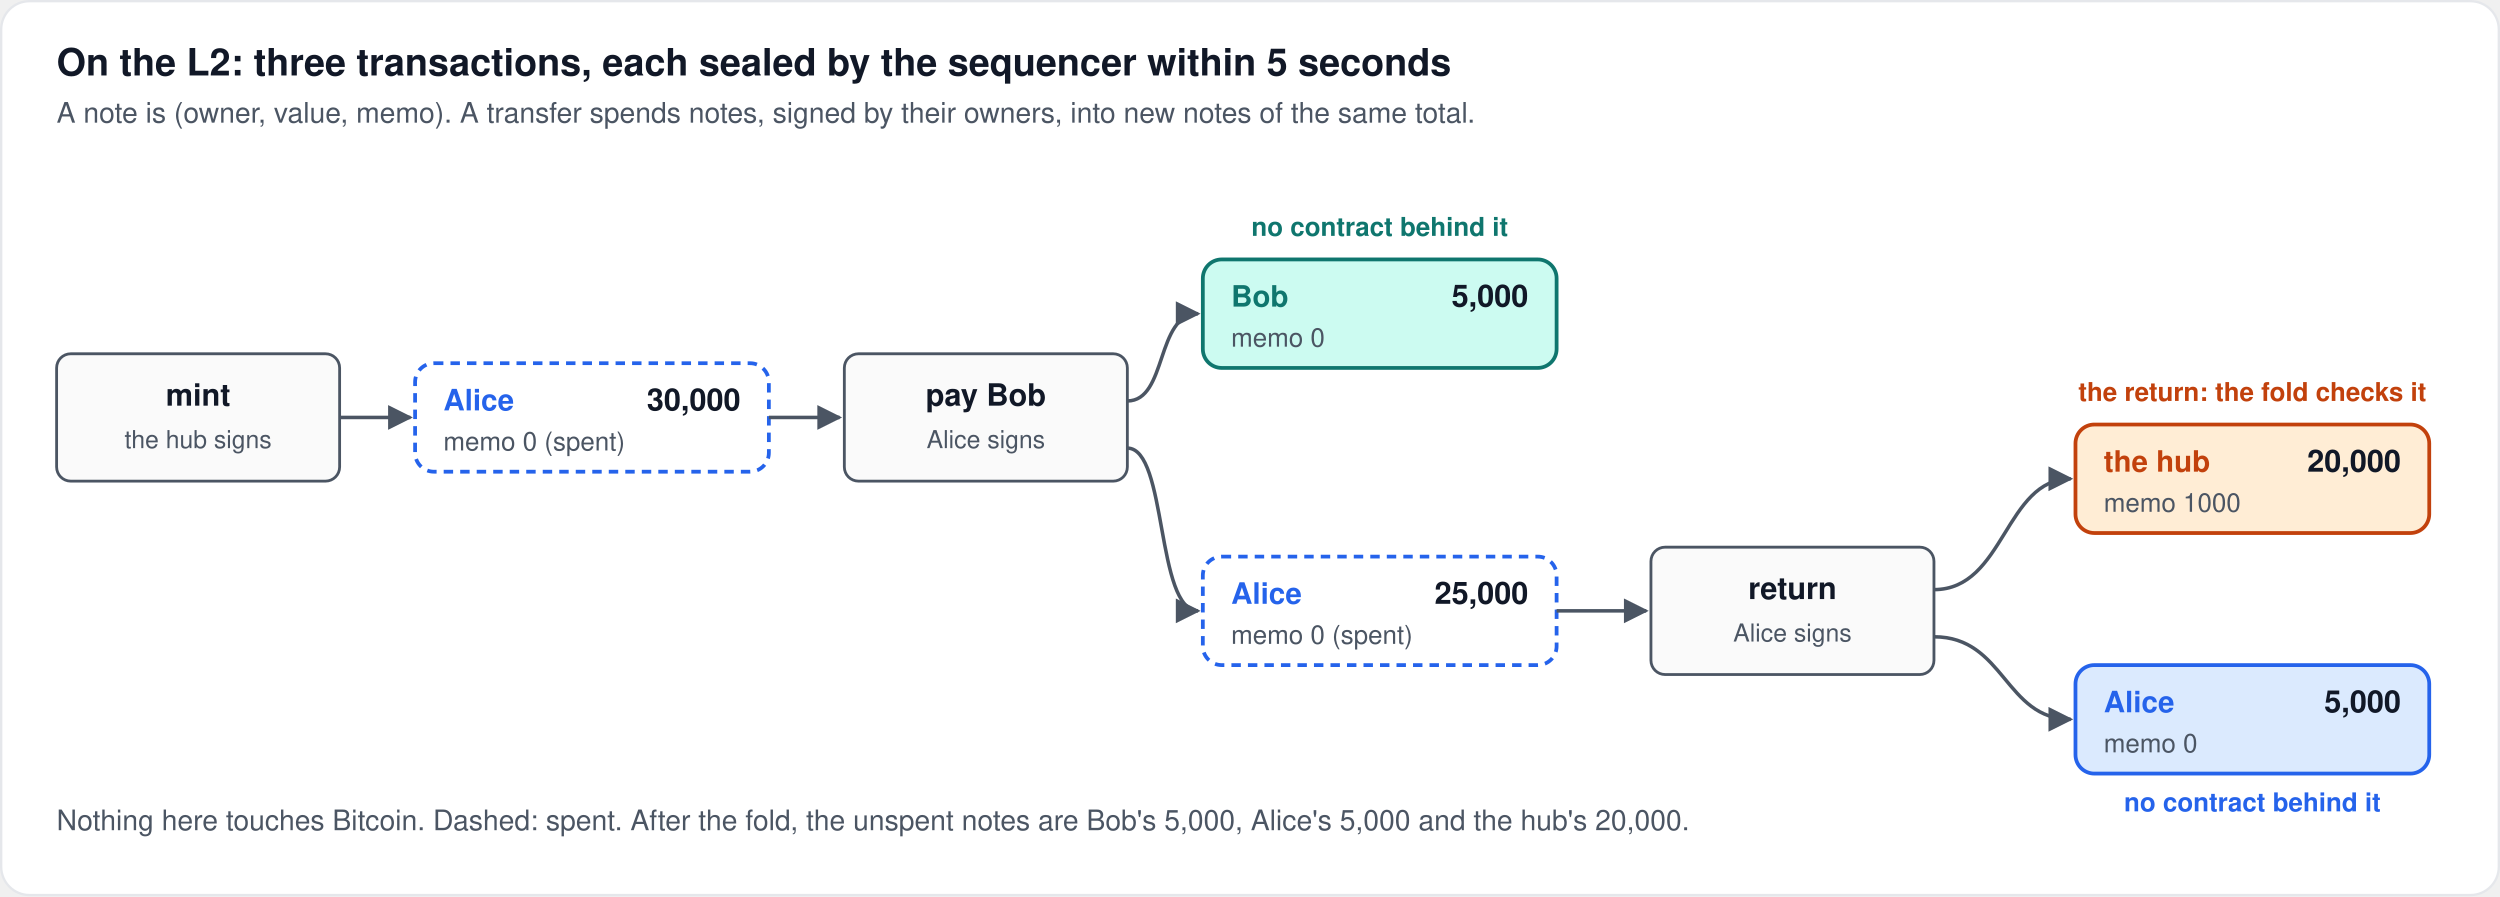
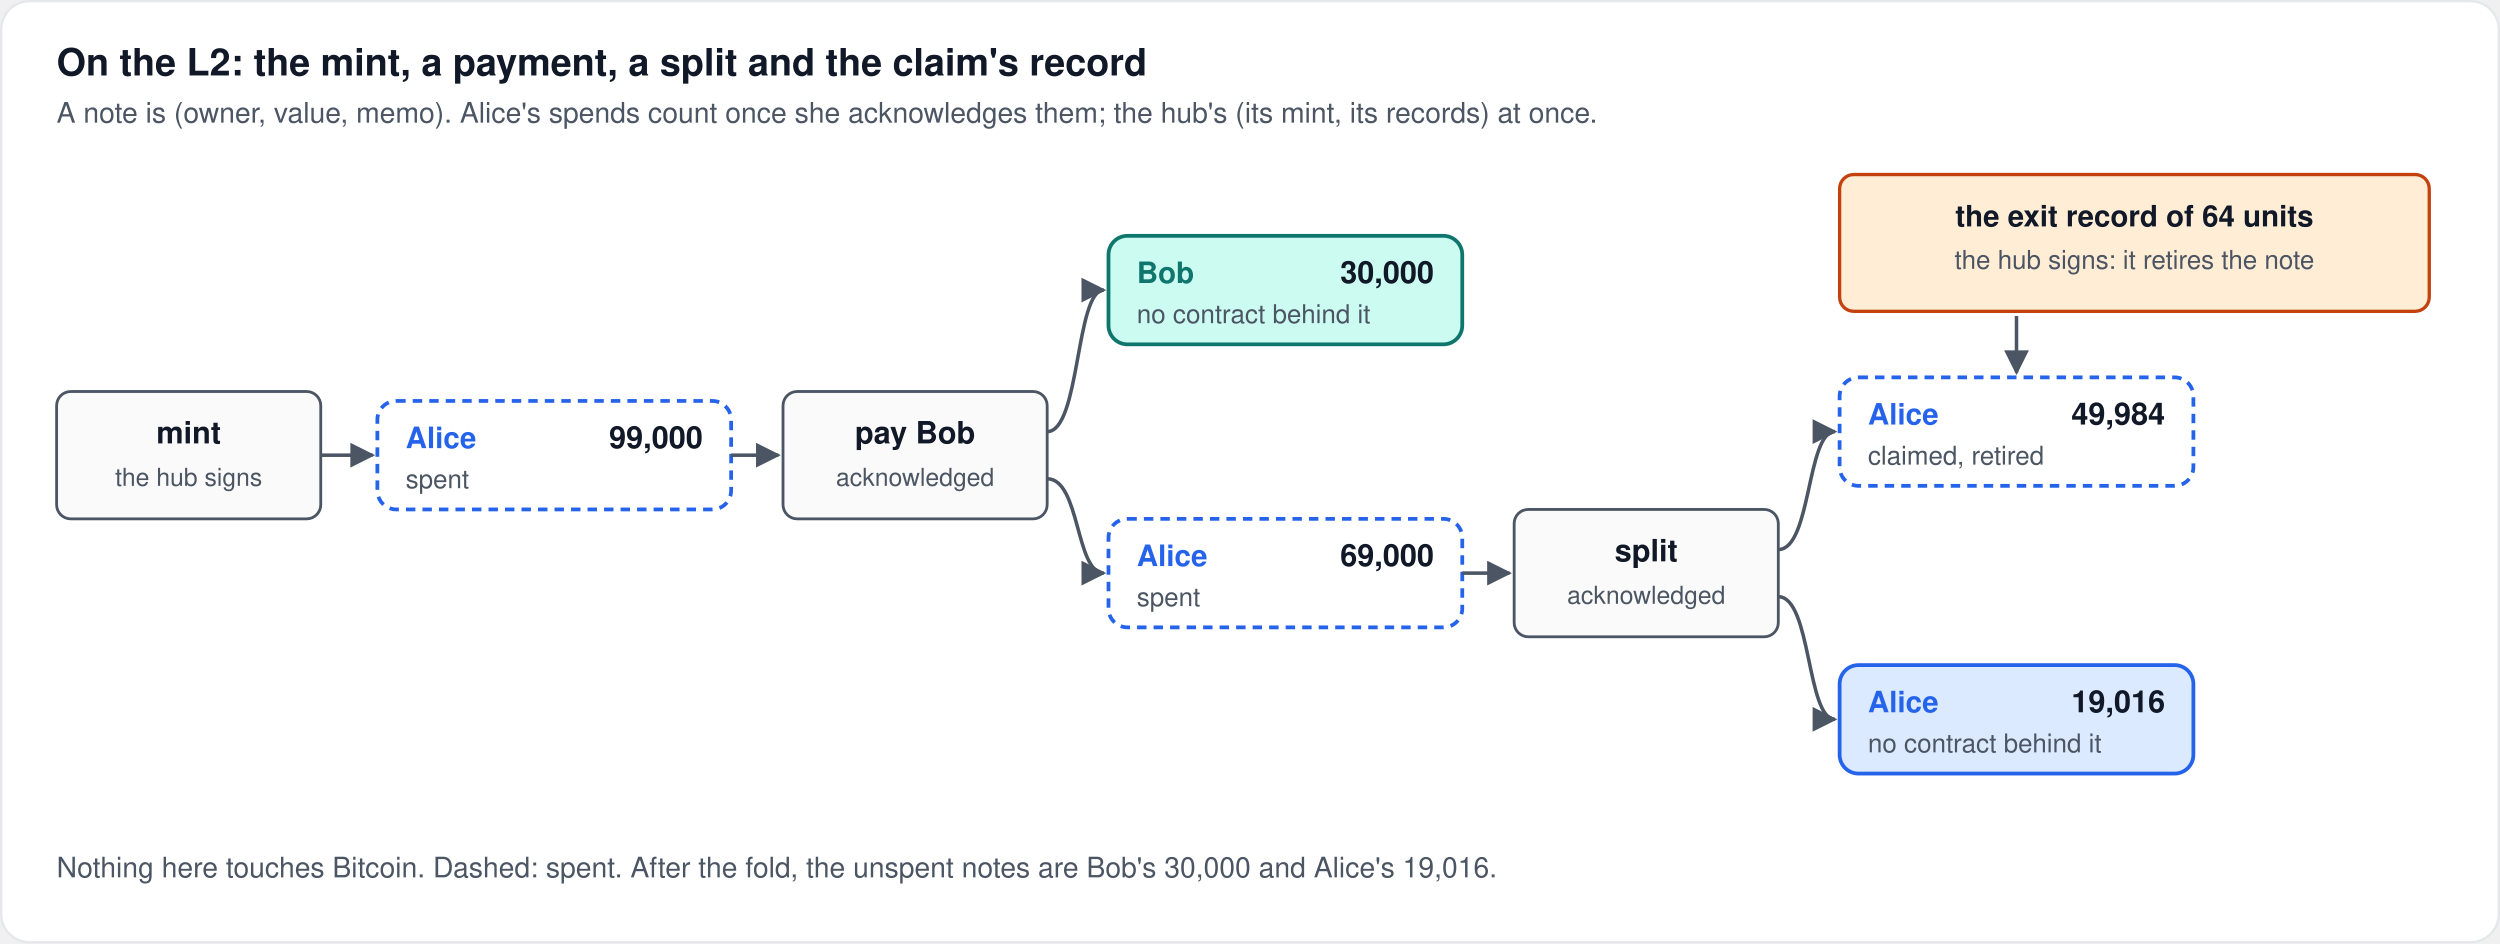
- <svg xmlns="http://www.w3.org/2000/svg" width="1060" height="380" viewBox="0 0 1060 380">
+ <svg xmlns="http://www.w3.org/2000/svg" width="1060" height="400" viewBox="0 0 1060 400">
  <defs>
    <marker id="ah" viewBox="0 0 10 10" refX="9" refY="5" markerWidth="7" markerHeight="7" orient="auto-start-reverse">
      <path d="M0,0 L10,5 L0,10 z" fill="#4b5563" />
    </marker>
  </defs>
-   <rect x="0.5" y="0.5" width="1059" height="379" rx="12" fill="#ffffff" stroke="#e5e7eb" />
-   <text x="24" y="32" font-family="-apple-system,BlinkMacSystemFont,'Segoe UI',Helvetica,Arial,sans-serif" font-size="16" font-weight="700" fill="#111827" text-anchor="start">On the L2: three transactions, each sealed by the sequencer within 5 seconds</text>
-   <text x="24" y="52" font-family="-apple-system,BlinkMacSystemFont,'Segoe UI',Helvetica,Arial,sans-serif" font-size="12" font-weight="400" fill="#4b5563" text-anchor="start">A note is (owner, value, memo). A transfer spends notes, signed by their owners, into new notes of the same total.</text>
-   <rect x="24" y="150" width="120" height="54" rx="6" fill="#fafafa" stroke="#4b5563" stroke-width="1.2" />
-   <text x="84" y="172" font-family="-apple-system,BlinkMacSystemFont,'Segoe UI',Helvetica,Arial,sans-serif" font-size="13" font-weight="700" fill="#111827" text-anchor="middle">mint</text>
-   <text x="84" y="190" font-family="-apple-system,BlinkMacSystemFont,'Segoe UI',Helvetica,Arial,sans-serif" font-size="10.5" font-weight="400" fill="#4b5563" text-anchor="middle">the hub signs</text>
-   <rect x="176" y="154" width="150" height="46" rx="8" fill="#ffffff" stroke="#2563eb" stroke-width="1.6" stroke-dasharray="4 3" />
-   <text x="188" y="174" font-family="-apple-system,BlinkMacSystemFont,'Segoe UI',Helvetica,Arial,sans-serif" font-size="12.5" font-weight="700" fill="#2563eb" text-anchor="start">Alice</text>
-   <text x="314" y="174" font-family="-apple-system,BlinkMacSystemFont,'Segoe UI',Helvetica,Arial,sans-serif" font-size="13" font-weight="700" fill="#111827" text-anchor="end">30,000</text>
-   <text x="188" y="191" font-family="-apple-system,BlinkMacSystemFont,'Segoe UI',Helvetica,Arial,sans-serif" font-size="11" font-weight="400" fill="#4b5563" text-anchor="start">memo 0  (spent)</text>
-   <line x1="144" y1="177" x2="174" y2="177" stroke="#4b5563" stroke-width="1.5" marker-end="url(#ah)" />
-   <rect x="358" y="150" width="120" height="54" rx="6" fill="#fafafa" stroke="#4b5563" stroke-width="1.2" />
-   <text x="418" y="172" font-family="-apple-system,BlinkMacSystemFont,'Segoe UI',Helvetica,Arial,sans-serif" font-size="13" font-weight="700" fill="#111827" text-anchor="middle">pay Bob</text>
-   <text x="418" y="190" font-family="-apple-system,BlinkMacSystemFont,'Segoe UI',Helvetica,Arial,sans-serif" font-size="10.5" font-weight="400" fill="#4b5563" text-anchor="middle">Alice signs</text>
-   <line x1="326" y1="177" x2="356" y2="177" stroke="#4b5563" stroke-width="1.5" marker-end="url(#ah)" />
-   <rect x="510" y="110" width="150" height="46" rx="8" fill="#ccfbf1" stroke="#0f766e" stroke-width="1.6" />
-   <text x="522" y="130" font-family="-apple-system,BlinkMacSystemFont,'Segoe UI',Helvetica,Arial,sans-serif" font-size="12.5" font-weight="700" fill="#0f766e" text-anchor="start">Bob</text>
-   <text x="648" y="130" font-family="-apple-system,BlinkMacSystemFont,'Segoe UI',Helvetica,Arial,sans-serif" font-size="13" font-weight="700" fill="#111827" text-anchor="end">5,000</text>
-   <text x="522" y="147" font-family="-apple-system,BlinkMacSystemFont,'Segoe UI',Helvetica,Arial,sans-serif" font-size="11" font-weight="400" fill="#4b5563" text-anchor="start">memo 0</text>
-   <rect x="510" y="236" width="150" height="46" rx="8" fill="#ffffff" stroke="#2563eb" stroke-width="1.6" stroke-dasharray="4 3" />
-   <text x="522" y="256" font-family="-apple-system,BlinkMacSystemFont,'Segoe UI',Helvetica,Arial,sans-serif" font-size="12.5" font-weight="700" fill="#2563eb" text-anchor="start">Alice</text>
-   <text x="648" y="256" font-family="-apple-system,BlinkMacSystemFont,'Segoe UI',Helvetica,Arial,sans-serif" font-size="13" font-weight="700" fill="#111827" text-anchor="end">25,000</text>
-   <text x="522" y="273" font-family="-apple-system,BlinkMacSystemFont,'Segoe UI',Helvetica,Arial,sans-serif" font-size="11" font-weight="400" fill="#4b5563" text-anchor="start">memo 0  (spent)</text>
-   <path d="M 478 170 C 495 170, 490 133, 508 133" fill="none" stroke="#4b5563" stroke-width="1.5" marker-end="url(#ah)" />
-   <path d="M 478 190 C 495 190, 490 259, 508 259" fill="none" stroke="#4b5563" stroke-width="1.5" marker-end="url(#ah)" />
-   <rect x="700" y="232" width="120" height="54" rx="6" fill="#fafafa" stroke="#4b5563" stroke-width="1.2" />
-   <text x="760" y="254" font-family="-apple-system,BlinkMacSystemFont,'Segoe UI',Helvetica,Arial,sans-serif" font-size="13" font-weight="700" fill="#111827" text-anchor="middle">return</text>
-   <text x="760" y="272" font-family="-apple-system,BlinkMacSystemFont,'Segoe UI',Helvetica,Arial,sans-serif" font-size="10.5" font-weight="400" fill="#4b5563" text-anchor="middle">Alice signs</text>
-   <line x1="660" y1="259" x2="698" y2="259" stroke="#4b5563" stroke-width="1.5" marker-end="url(#ah)" />
-   <rect x="880" y="180" width="150" height="46" rx="8" fill="#ffedd5" stroke="#c2410c" stroke-width="1.6" />
-   <text x="892" y="200" font-family="-apple-system,BlinkMacSystemFont,'Segoe UI',Helvetica,Arial,sans-serif" font-size="12.5" font-weight="700" fill="#c2410c" text-anchor="start">the hub</text>
-   <text x="1018" y="200" font-family="-apple-system,BlinkMacSystemFont,'Segoe UI',Helvetica,Arial,sans-serif" font-size="13" font-weight="700" fill="#111827" text-anchor="end">20,000</text>
-   <text x="892" y="217" font-family="-apple-system,BlinkMacSystemFont,'Segoe UI',Helvetica,Arial,sans-serif" font-size="11" font-weight="400" fill="#4b5563" text-anchor="start">memo 1000</text>
-   <rect x="880" y="282" width="150" height="46" rx="8" fill="#dbeafe" stroke="#2563eb" stroke-width="1.6" />
-   <text x="892" y="302" font-family="-apple-system,BlinkMacSystemFont,'Segoe UI',Helvetica,Arial,sans-serif" font-size="12.5" font-weight="700" fill="#2563eb" text-anchor="start">Alice</text>
-   <text x="1018" y="302" font-family="-apple-system,BlinkMacSystemFont,'Segoe UI',Helvetica,Arial,sans-serif" font-size="13" font-weight="700" fill="#111827" text-anchor="end">5,000</text>
-   <text x="892" y="319" font-family="-apple-system,BlinkMacSystemFont,'Segoe UI',Helvetica,Arial,sans-serif" font-size="11" font-weight="400" fill="#4b5563" text-anchor="start">memo 0</text>
-   <path d="M 820 250 C 850 250, 850 203, 878 203" fill="none" stroke="#4b5563" stroke-width="1.5" marker-end="url(#ah)" />
-   <path d="M 820 270 C 850 270, 850 305, 878 305" fill="none" stroke="#4b5563" stroke-width="1.5" marker-end="url(#ah)" />
-   <text x="955" y="170" font-family="-apple-system,BlinkMacSystemFont,'Segoe UI',Helvetica,Arial,sans-serif" font-size="11" font-weight="600" fill="#c2410c" text-anchor="middle">the return: the fold checks it</text>
-   <text x="955" y="344" font-family="-apple-system,BlinkMacSystemFont,'Segoe UI',Helvetica,Arial,sans-serif" font-size="11" font-weight="600" fill="#2563eb" text-anchor="middle">no contract behind it</text>
-   <text x="585" y="100" font-family="-apple-system,BlinkMacSystemFont,'Segoe UI',Helvetica,Arial,sans-serif" font-size="11" font-weight="600" fill="#0f766e" text-anchor="middle">no contract behind it</text>
-   <text x="24" y="352" font-family="-apple-system,BlinkMacSystemFont,'Segoe UI',Helvetica,Arial,sans-serif" font-size="12" font-weight="400" fill="#4b5563" text-anchor="start">Nothing here touches Bitcoin. Dashed: spent. After the fold, the unspent notes are Bob's 5,000, Alice's 5,000 and the hub's 20,000.</text>
+   <rect x="0.5" y="0.5" width="1059" height="399" rx="12" fill="#ffffff" stroke="#e5e7eb" />
+   <text x="24" y="32" font-family="-apple-system,BlinkMacSystemFont,'Segoe UI',Helvetica,Arial,sans-serif" font-size="16" font-weight="700" fill="#111827" text-anchor="start">On the L2: the mint, a payment, a split and the claim's record</text>
+   <text x="24" y="52" font-family="-apple-system,BlinkMacSystemFont,'Segoe UI',Helvetica,Arial,sans-serif" font-size="12" font-weight="400" fill="#4b5563" text-anchor="start">A note is (owner, value, memo). Alice's spends count once she acknowledges them; the hub's (its mint, its records) at once.</text>
+   <rect x="24" y="166" width="112" height="54" rx="6" fill="#fafafa" stroke="#4b5563" stroke-width="1.2" />
+   <text x="80" y="188" font-family="-apple-system,BlinkMacSystemFont,'Segoe UI',Helvetica,Arial,sans-serif" font-size="13" font-weight="700" fill="#111827" text-anchor="middle">mint</text>
+   <text x="80" y="206" font-family="-apple-system,BlinkMacSystemFont,'Segoe UI',Helvetica,Arial,sans-serif" font-size="10.5" font-weight="400" fill="#4b5563" text-anchor="middle">the hub signs</text>
+   <rect x="160" y="170" width="150" height="46" rx="8" fill="#ffffff" stroke="#2563eb" stroke-width="1.6" stroke-dasharray="4 3" />
+   <text x="172" y="190" font-family="-apple-system,BlinkMacSystemFont,'Segoe UI',Helvetica,Arial,sans-serif" font-size="12.5" font-weight="700" fill="#2563eb" text-anchor="start">Alice</text>
+   <text x="298" y="190" font-family="-apple-system,BlinkMacSystemFont,'Segoe UI',Helvetica,Arial,sans-serif" font-size="13" font-weight="700" fill="#111827" text-anchor="end">99,000</text>
+   <text x="172" y="207" font-family="-apple-system,BlinkMacSystemFont,'Segoe UI',Helvetica,Arial,sans-serif" font-size="11" font-weight="400" fill="#4b5563" text-anchor="start">spent</text>
+   <line x1="136" y1="193" x2="158" y2="193" stroke="#4b5563" stroke-width="1.5" marker-end="url(#ah)" />
+   <rect x="332" y="166" width="112" height="54" rx="6" fill="#fafafa" stroke="#4b5563" stroke-width="1.2" />
+   <text x="388" y="188" font-family="-apple-system,BlinkMacSystemFont,'Segoe UI',Helvetica,Arial,sans-serif" font-size="13" font-weight="700" fill="#111827" text-anchor="middle">pay Bob</text>
+   <text x="388" y="206" font-family="-apple-system,BlinkMacSystemFont,'Segoe UI',Helvetica,Arial,sans-serif" font-size="10.5" font-weight="400" fill="#4b5563" text-anchor="middle">acknowledged</text>
+   <line x1="310" y1="193" x2="330" y2="193" stroke="#4b5563" stroke-width="1.5" marker-end="url(#ah)" />
+   <rect x="470" y="100" width="150" height="46" rx="8" fill="#ccfbf1" stroke="#0f766e" stroke-width="1.6" />
+   <text x="482" y="120" font-family="-apple-system,BlinkMacSystemFont,'Segoe UI',Helvetica,Arial,sans-serif" font-size="12.5" font-weight="700" fill="#0f766e" text-anchor="start">Bob</text>
+   <text x="608" y="120" font-family="-apple-system,BlinkMacSystemFont,'Segoe UI',Helvetica,Arial,sans-serif" font-size="13" font-weight="700" fill="#111827" text-anchor="end">30,000</text>
+   <text x="482" y="137" font-family="-apple-system,BlinkMacSystemFont,'Segoe UI',Helvetica,Arial,sans-serif" font-size="11" font-weight="400" fill="#4b5563" text-anchor="start">no contract behind it</text>
+   <rect x="470" y="220" width="150" height="46" rx="8" fill="#ffffff" stroke="#2563eb" stroke-width="1.6" stroke-dasharray="4 3" />
+   <text x="482" y="240" font-family="-apple-system,BlinkMacSystemFont,'Segoe UI',Helvetica,Arial,sans-serif" font-size="12.5" font-weight="700" fill="#2563eb" text-anchor="start">Alice</text>
+   <text x="608" y="240" font-family="-apple-system,BlinkMacSystemFont,'Segoe UI',Helvetica,Arial,sans-serif" font-size="13" font-weight="700" fill="#111827" text-anchor="end">69,000</text>
+   <text x="482" y="257" font-family="-apple-system,BlinkMacSystemFont,'Segoe UI',Helvetica,Arial,sans-serif" font-size="11" font-weight="400" fill="#4b5563" text-anchor="start">spent</text>
+   <path d="M 444 183 C 458 183, 456 123, 468 123" fill="none" stroke="#4b5563" stroke-width="1.5" marker-end="url(#ah)" />
+   <path d="M 444 203 C 458 203, 456 243, 468 243" fill="none" stroke="#4b5563" stroke-width="1.5" marker-end="url(#ah)" />
+   <rect x="642" y="216" width="112" height="54" rx="6" fill="#fafafa" stroke="#4b5563" stroke-width="1.2" />
+   <text x="698" y="238" font-family="-apple-system,BlinkMacSystemFont,'Segoe UI',Helvetica,Arial,sans-serif" font-size="13" font-weight="700" fill="#111827" text-anchor="middle">split</text>
+   <text x="698" y="256" font-family="-apple-system,BlinkMacSystemFont,'Segoe UI',Helvetica,Arial,sans-serif" font-size="10.5" font-weight="400" fill="#4b5563" text-anchor="middle">acknowledged</text>
+   <line x1="620" y1="243" x2="640" y2="243" stroke="#4b5563" stroke-width="1.5" marker-end="url(#ah)" />
+   <rect x="780" y="160" width="150" height="46" rx="8" fill="#ffffff" stroke="#2563eb" stroke-width="1.6" stroke-dasharray="4 3" />
+   <text x="792" y="180" font-family="-apple-system,BlinkMacSystemFont,'Segoe UI',Helvetica,Arial,sans-serif" font-size="12.5" font-weight="700" fill="#2563eb" text-anchor="start">Alice</text>
+   <text x="918" y="180" font-family="-apple-system,BlinkMacSystemFont,'Segoe UI',Helvetica,Arial,sans-serif" font-size="13" font-weight="700" fill="#111827" text-anchor="end">49,984</text>
+   <text x="792" y="197" font-family="-apple-system,BlinkMacSystemFont,'Segoe UI',Helvetica,Arial,sans-serif" font-size="11" font-weight="400" fill="#4b5563" text-anchor="start">claimed, retired</text>
+   <rect x="780" y="282" width="150" height="46" rx="8" fill="#dbeafe" stroke="#2563eb" stroke-width="1.6" />
+   <text x="792" y="302" font-family="-apple-system,BlinkMacSystemFont,'Segoe UI',Helvetica,Arial,sans-serif" font-size="12.5" font-weight="700" fill="#2563eb" text-anchor="start">Alice</text>
+   <text x="918" y="302" font-family="-apple-system,BlinkMacSystemFont,'Segoe UI',Helvetica,Arial,sans-serif" font-size="13" font-weight="700" fill="#111827" text-anchor="end">19,016</text>
+   <text x="792" y="319" font-family="-apple-system,BlinkMacSystemFont,'Segoe UI',Helvetica,Arial,sans-serif" font-size="11" font-weight="400" fill="#4b5563" text-anchor="start">no contract behind it</text>
+   <path d="M 754 233 C 768 233, 766 183, 778 183" fill="none" stroke="#4b5563" stroke-width="1.5" marker-end="url(#ah)" />
+   <path d="M 754 253 C 768 253, 766 305, 778 305" fill="none" stroke="#4b5563" stroke-width="1.5" marker-end="url(#ah)" />
+   <rect x="780" y="74" width="250" height="58" rx="6" fill="#ffedd5" stroke="#c2410c" stroke-width="1.4" />
+   <text x="905" y="96" font-family="-apple-system,BlinkMacSystemFont,'Segoe UI',Helvetica,Arial,sans-serif" font-size="12.5" font-weight="700" fill="#111827" text-anchor="middle">the exit record of 64 units</text>
+   <text x="905" y="114" font-family="-apple-system,BlinkMacSystemFont,'Segoe UI',Helvetica,Arial,sans-serif" font-size="11" font-weight="400" fill="#4b5563" text-anchor="middle">the hub signs: it retires the note</text>
+   <line x1="855" y1="134" x2="855" y2="158" stroke="#4b5563" stroke-width="1.5" marker-end="url(#ah)" />
+   <text x="24" y="372" font-family="-apple-system,BlinkMacSystemFont,'Segoe UI',Helvetica,Arial,sans-serif" font-size="12" font-weight="400" fill="#4b5563" text-anchor="start">Nothing here touches Bitcoin. Dashed: spent. After the fold, the unspent notes are Bob's 30,000 and Alice's 19,016.</text>
</svg>
